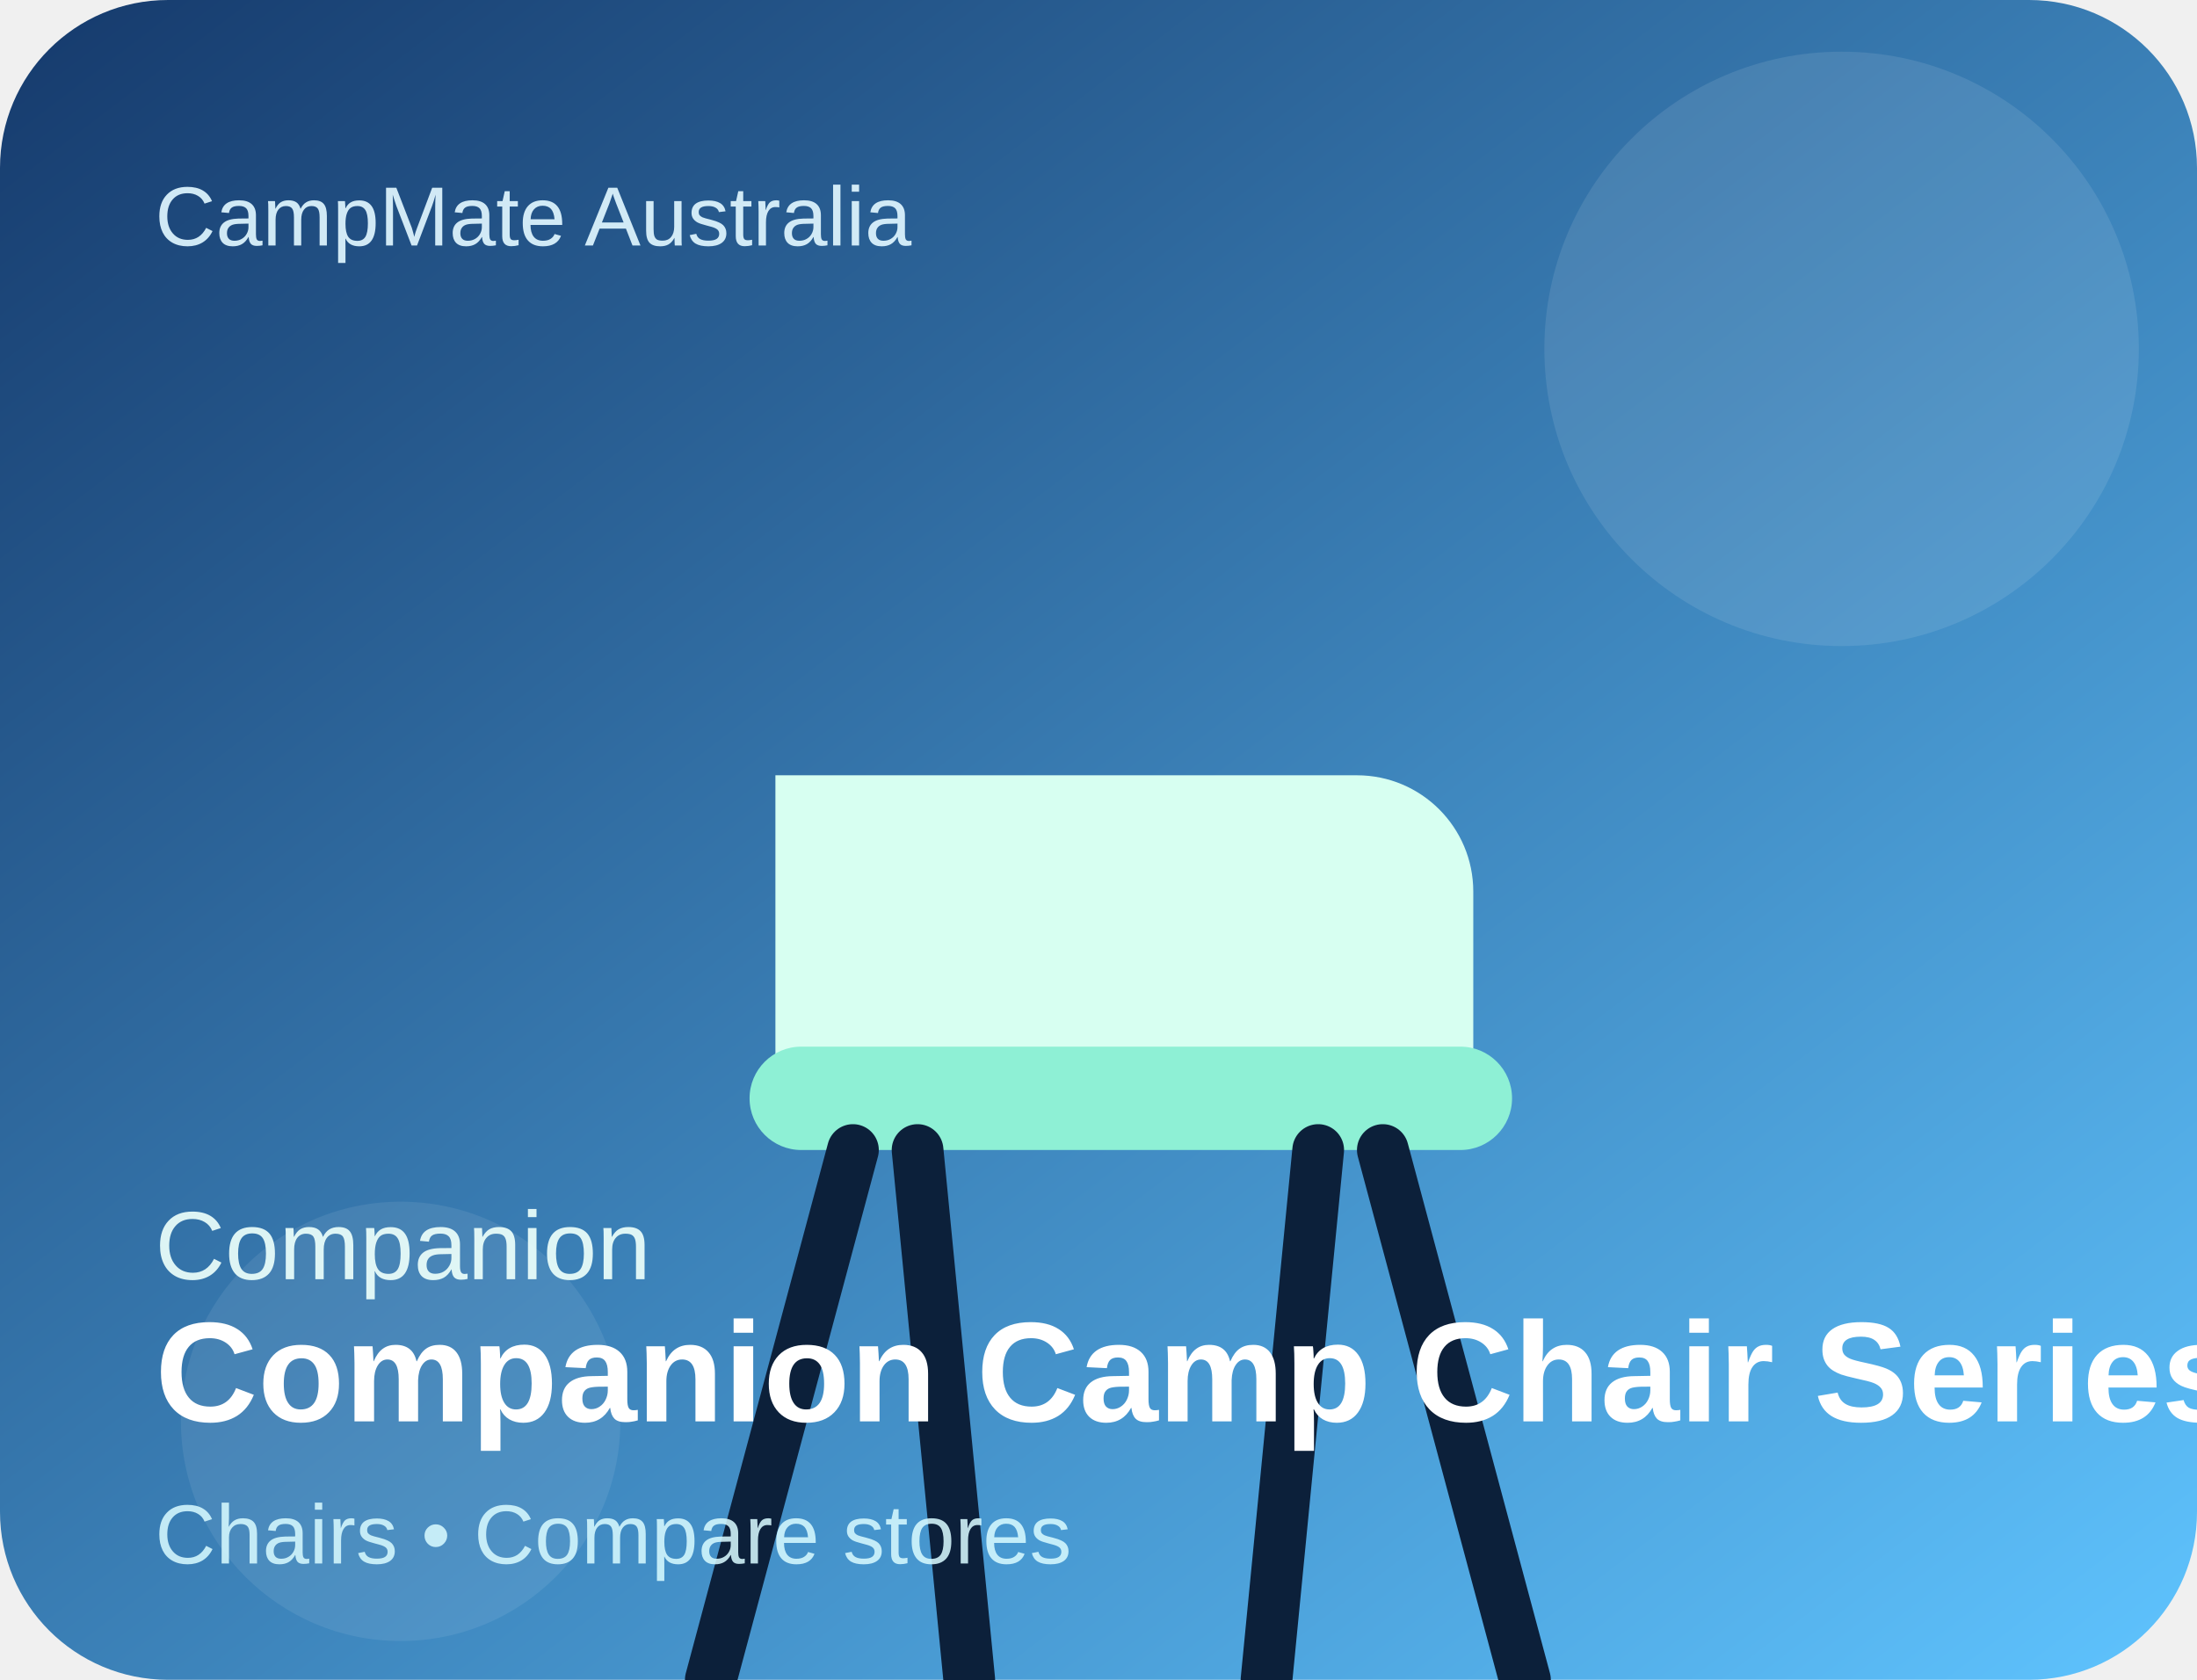
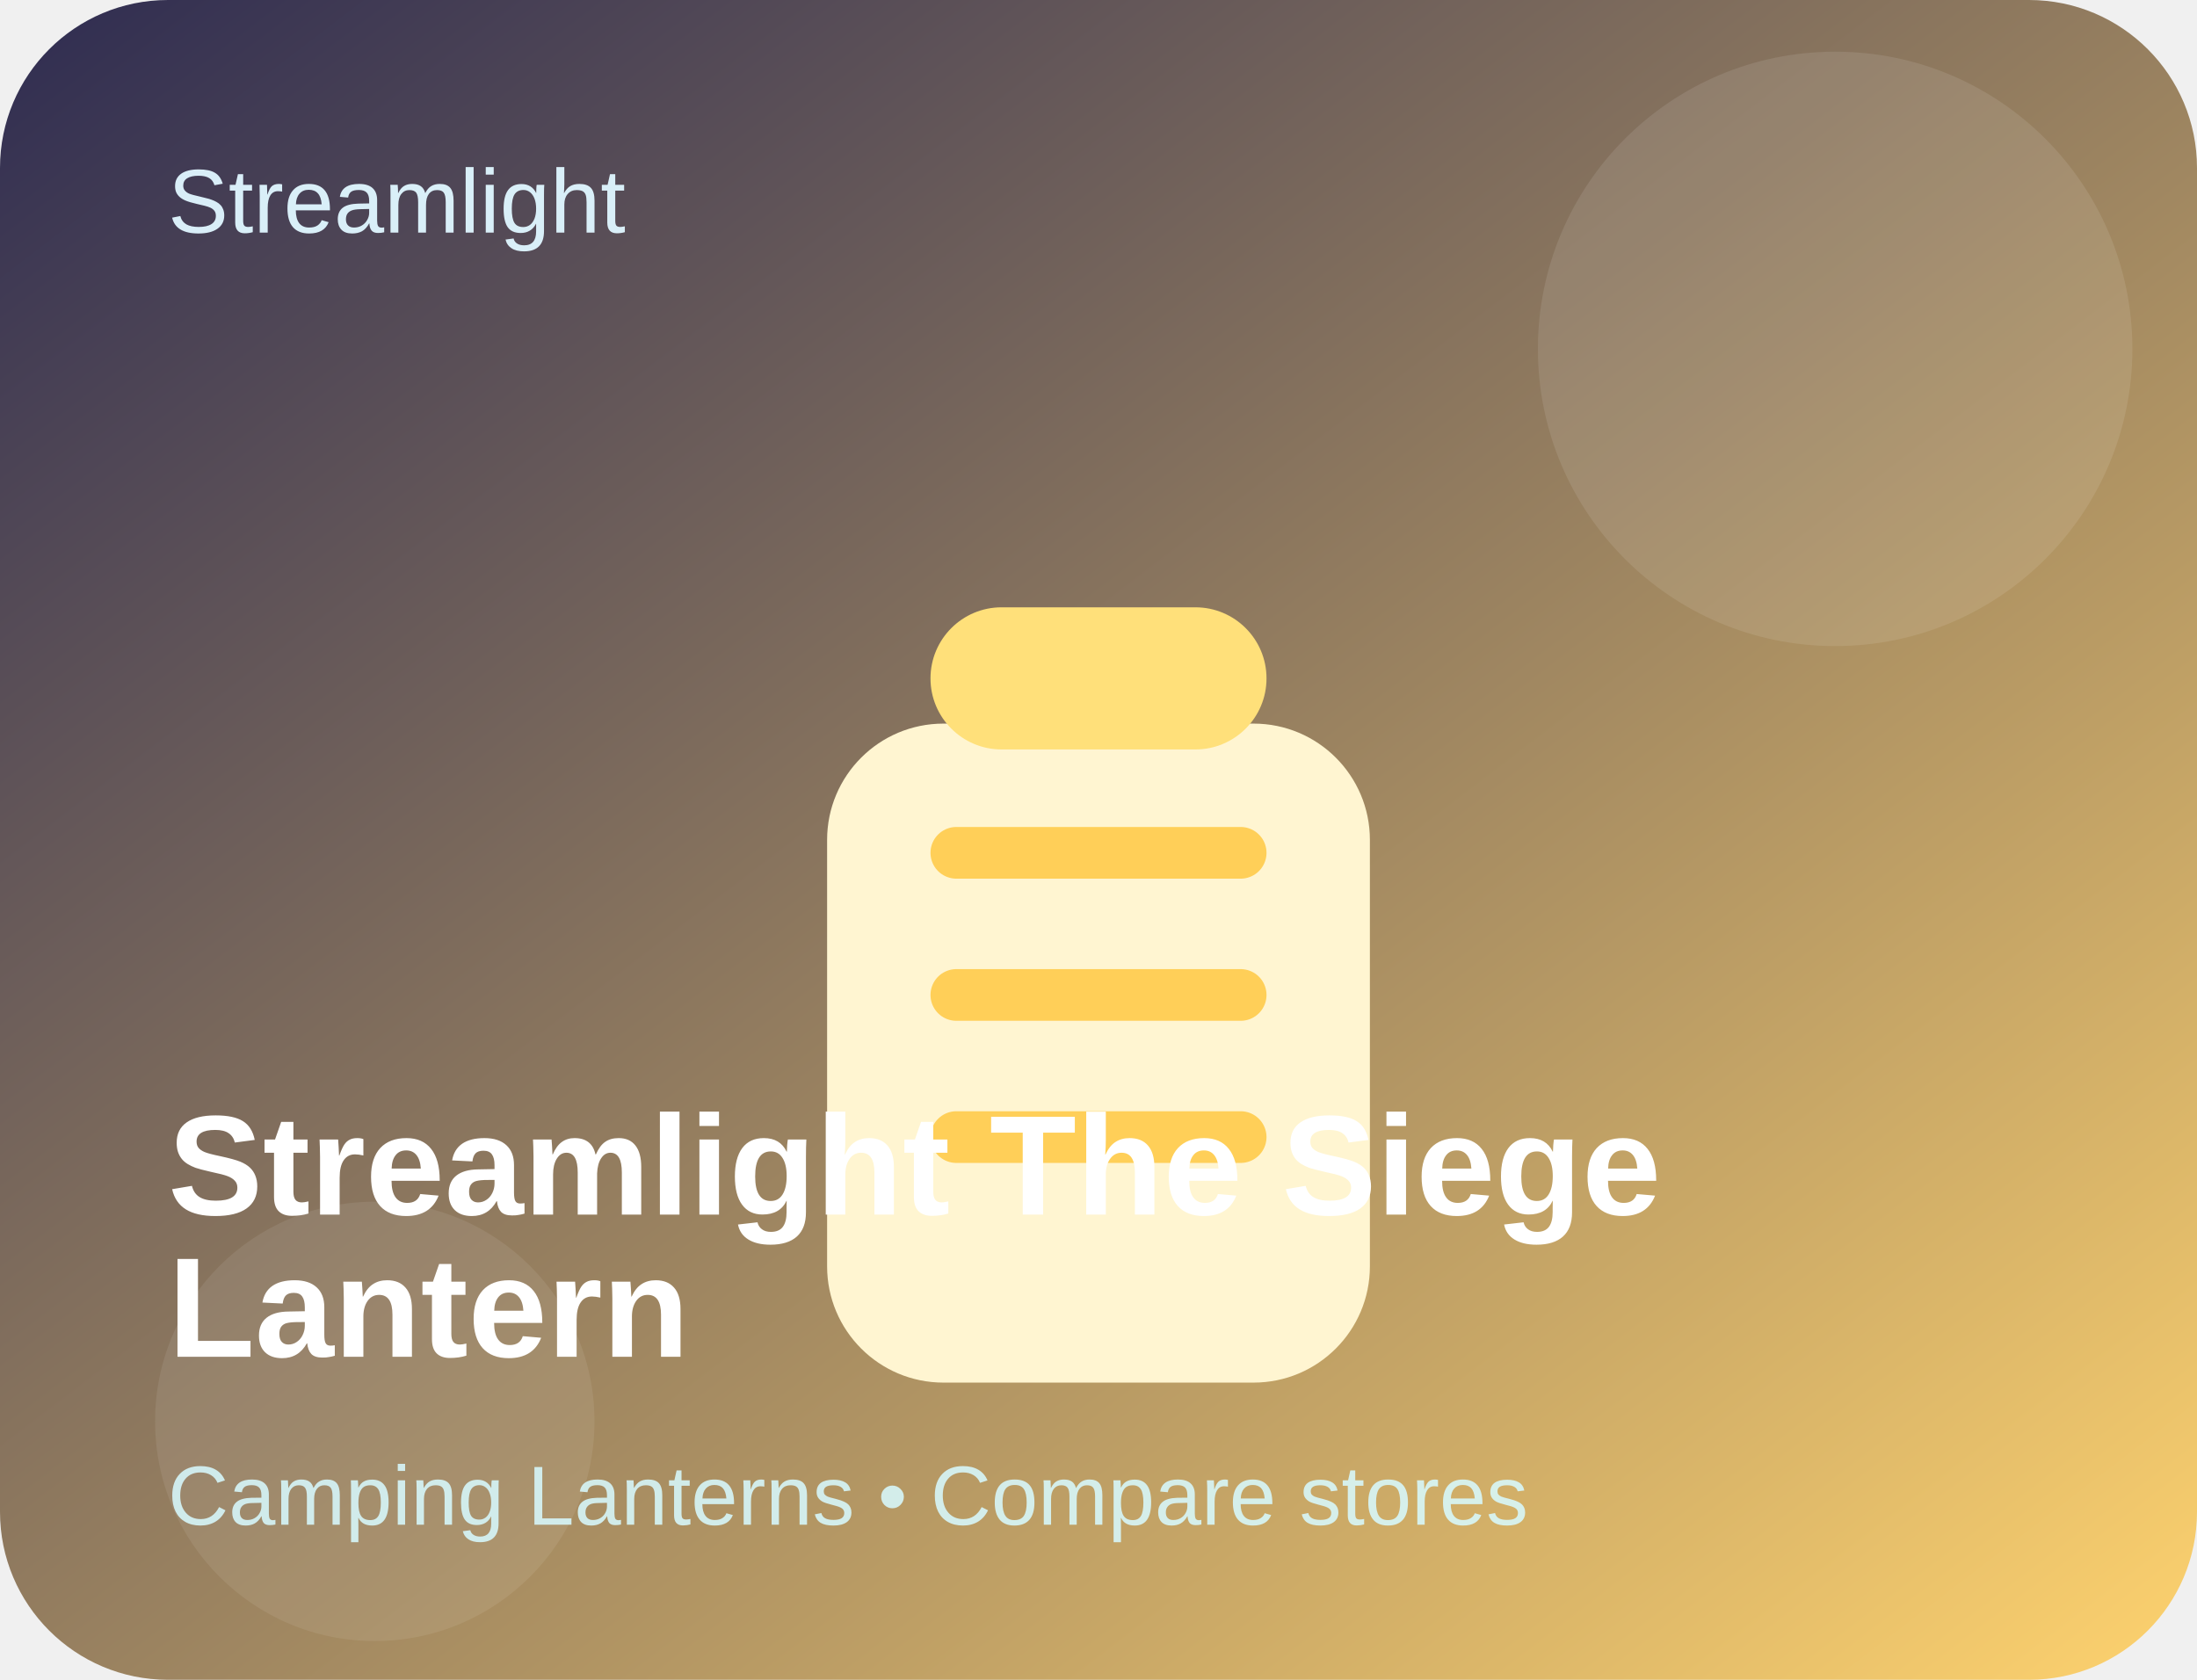
- <svg xmlns="http://www.w3.org/2000/svg" viewBox="0 0 340 260" role="img" aria-label="Companion Camp Chair Series 1 8">
+ <svg xmlns="http://www.w3.org/2000/svg" viewBox="0 0 340 260" role="img" aria-label="Streamlight The Siege Lantern">
  <defs>
    <linearGradient id="g" x1="0" y1="0" x2="1" y2="1">
-       <stop offset="0%" stop-color="#15396b" />
-       <stop offset="100%" stop-color="#5fc4ff" />
+       <stop offset="0%" stop-color="#2d2b51" />
+       <stop offset="100%" stop-color="#ffd36e" />
    </linearGradient>
  </defs>
  <rect width="340" height="260" rx="26" fill="url(#g)" />
-   <circle cx="285" cy="54" r="46" fill="#ffffff" opacity="0.10" />
-   <circle cx="62" cy="220" r="34" fill="#ffffff" opacity="0.08" />
-   <path d="M120 120 h90 a18 18 0 0 1 18 18 v26 h-108z" fill="#d7fff1" />
-   <rect x="116" y="162" width="118" height="16" rx="8" fill="#8ef0d5" />
-   <path d="M132 178 L110 260 M214 178 L236 260 M142 178 L150 260 M204 178 L196 260" stroke="#0c203a" stroke-width="8" stroke-linecap="round" />
-   <text x="24" y="38" font-family="Arial, Helvetica, sans-serif" font-size="13" fill="#dff6ff" opacity="0.92">CampMate Australia</text>
-   <text x="24" y="198" font-family="Arial, Helvetica, sans-serif" font-size="15" fill="#ecfffb" opacity="0.92">Companion</text>
-   <text x="24" y="220" font-family="Arial, Helvetica, sans-serif" font-size="22" font-weight="700" fill="#ffffff">Companion Camp Chair Series </text>
-   <text x="24" y="242" font-family="Arial, Helvetica, sans-serif" font-size="13" fill="#d8faff" opacity="0.86">Chairs • Compare stores</text>
+   <circle cx="284" cy="54" r="46" fill="#ffffff" opacity="0.10" />
+   <circle cx="58" cy="220" r="34" fill="#ffffff" opacity="0.08" />
+   <rect x="128" y="112" width="84" height="102" rx="18" fill="#fff5d1" />
+   <rect x="144" y="94" width="52" height="22" rx="11" fill="#ffe07a" />
+   <path d="M148 132 H192" stroke="#ffcf58" stroke-width="8" stroke-linecap="round" />
+   <path d="M148 154 H192" stroke="#ffcf58" stroke-width="8" stroke-linecap="round" />
+   <path d="M148 176 H192" stroke="#ffcf58" stroke-width="8" stroke-linecap="round" />
+   <text x="26" y="36" font-family="Arial, Helvetica, sans-serif" font-size="14" fill="#dff6ff" opacity="0.96">Streamlight</text>
+   <text x="26" y="188" font-family="Arial, Helvetica, sans-serif" font-size="22" font-weight="700" fill="#ffffff">Streamlight The Siege</text>
+   <text x="26" y="210" font-family="Arial, Helvetica, sans-serif" font-size="22" font-weight="700" fill="#ffffff">Lantern</text>
+   <text x="26" y="236" font-family="Arial, Helvetica, sans-serif" font-size="13" fill="#d8faff" opacity="0.86">Camping Lanterns • Compare stores</text>
</svg>
